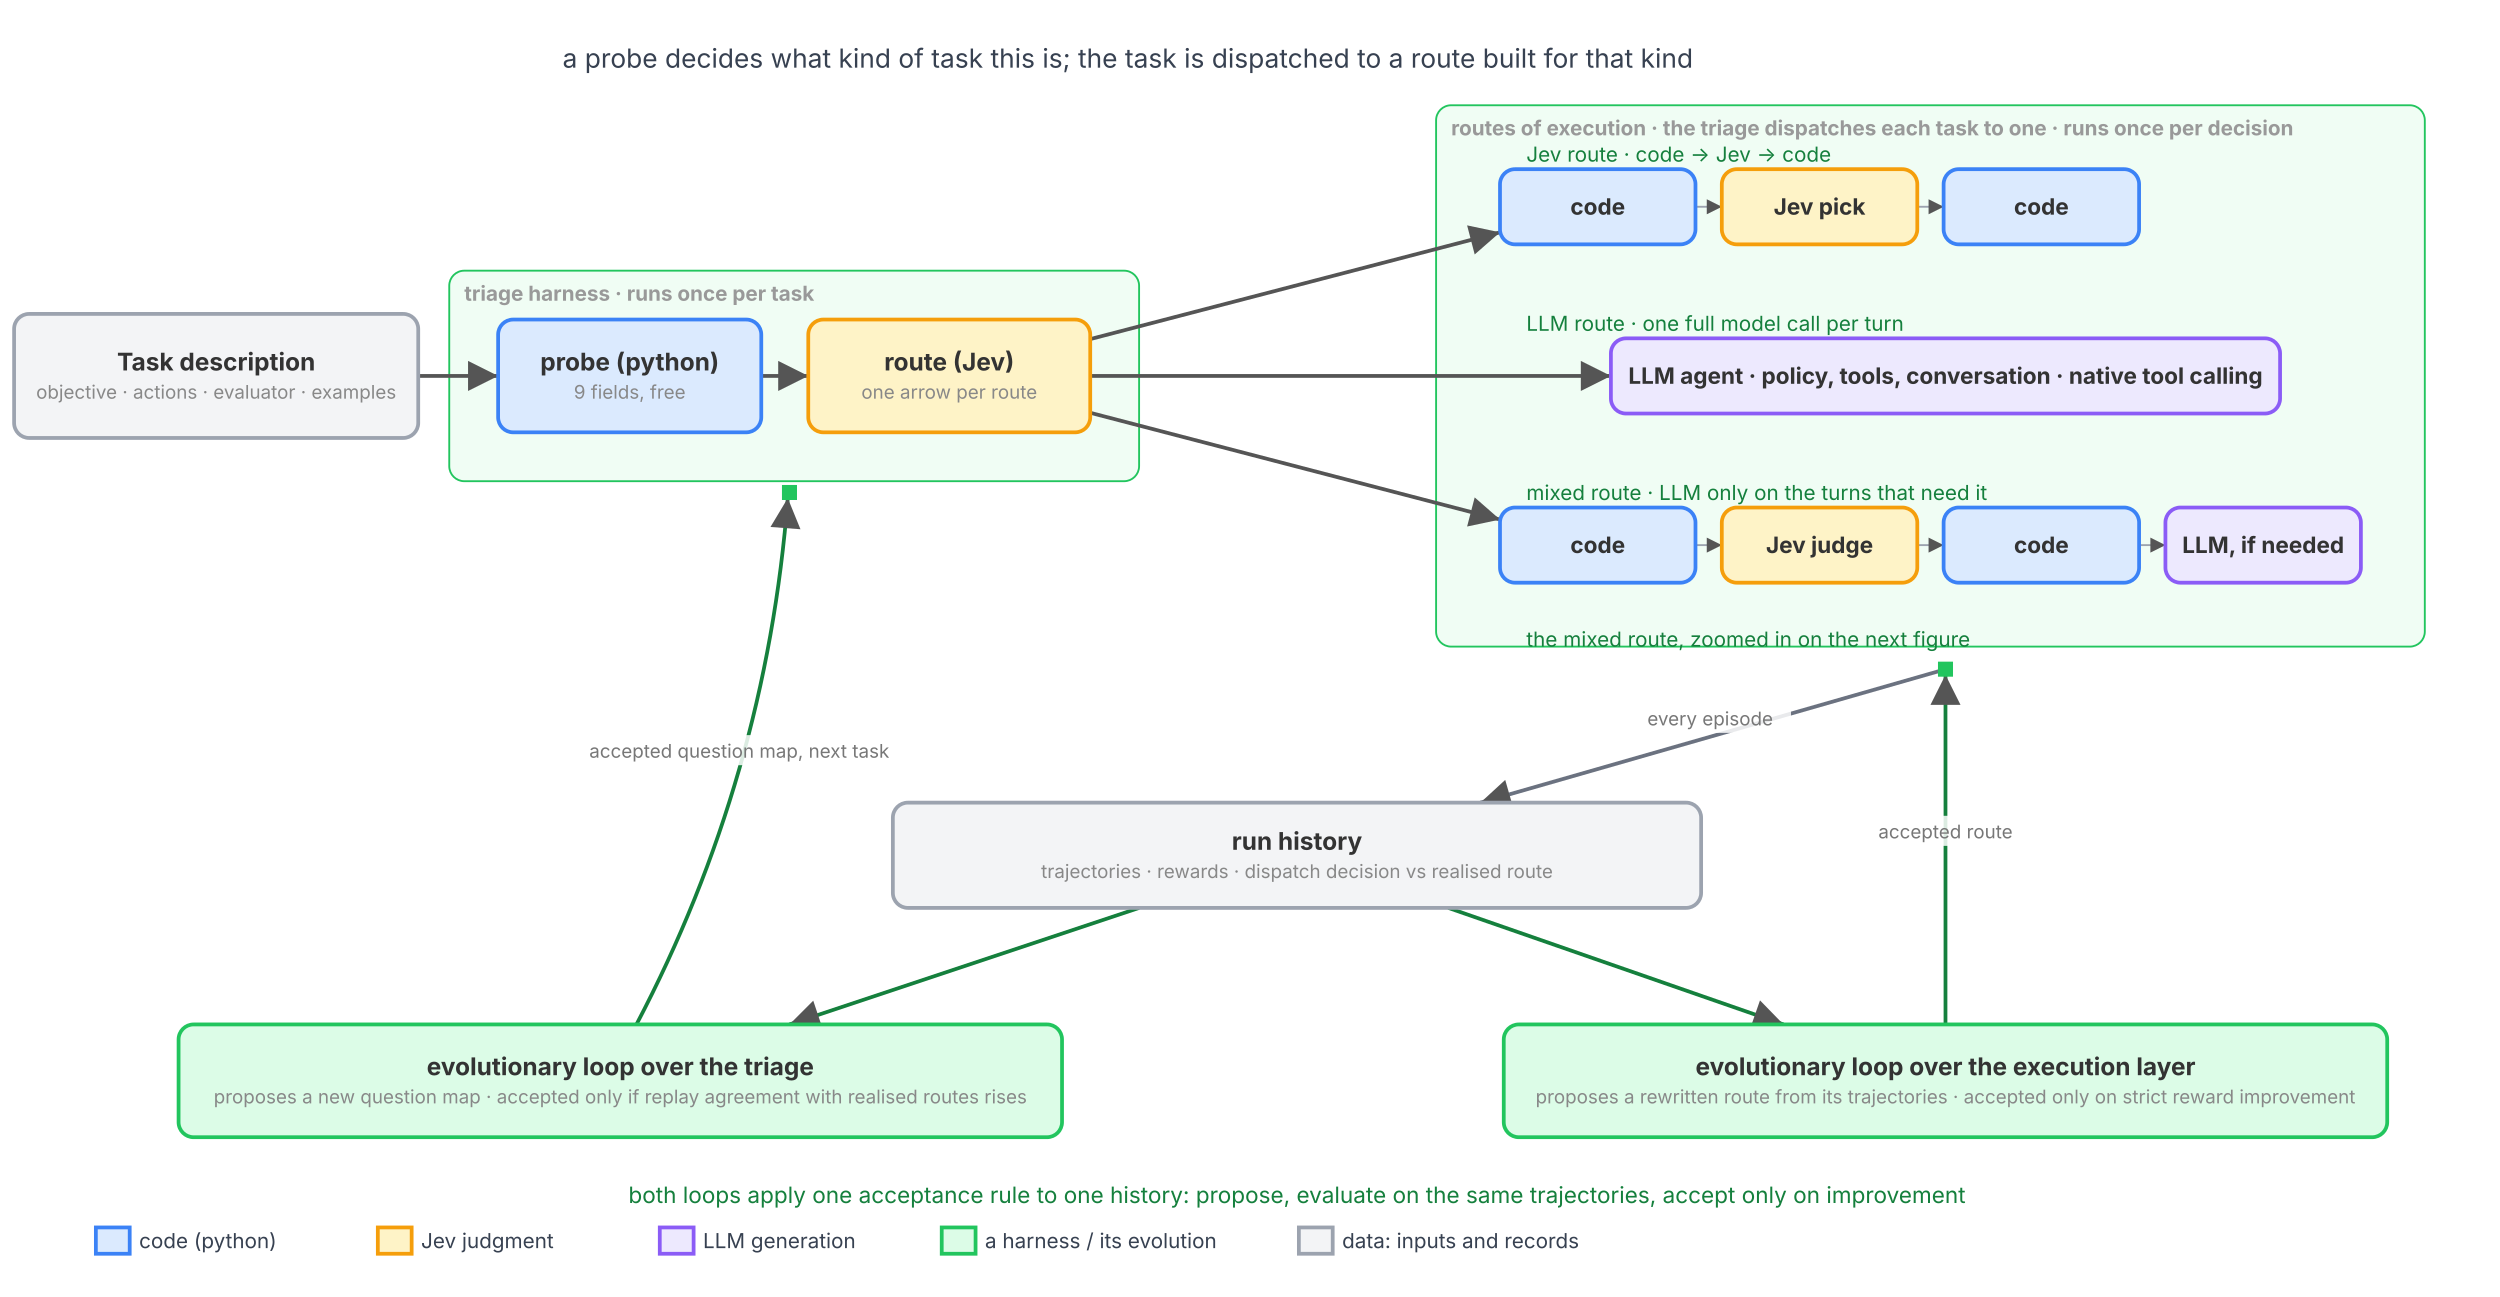
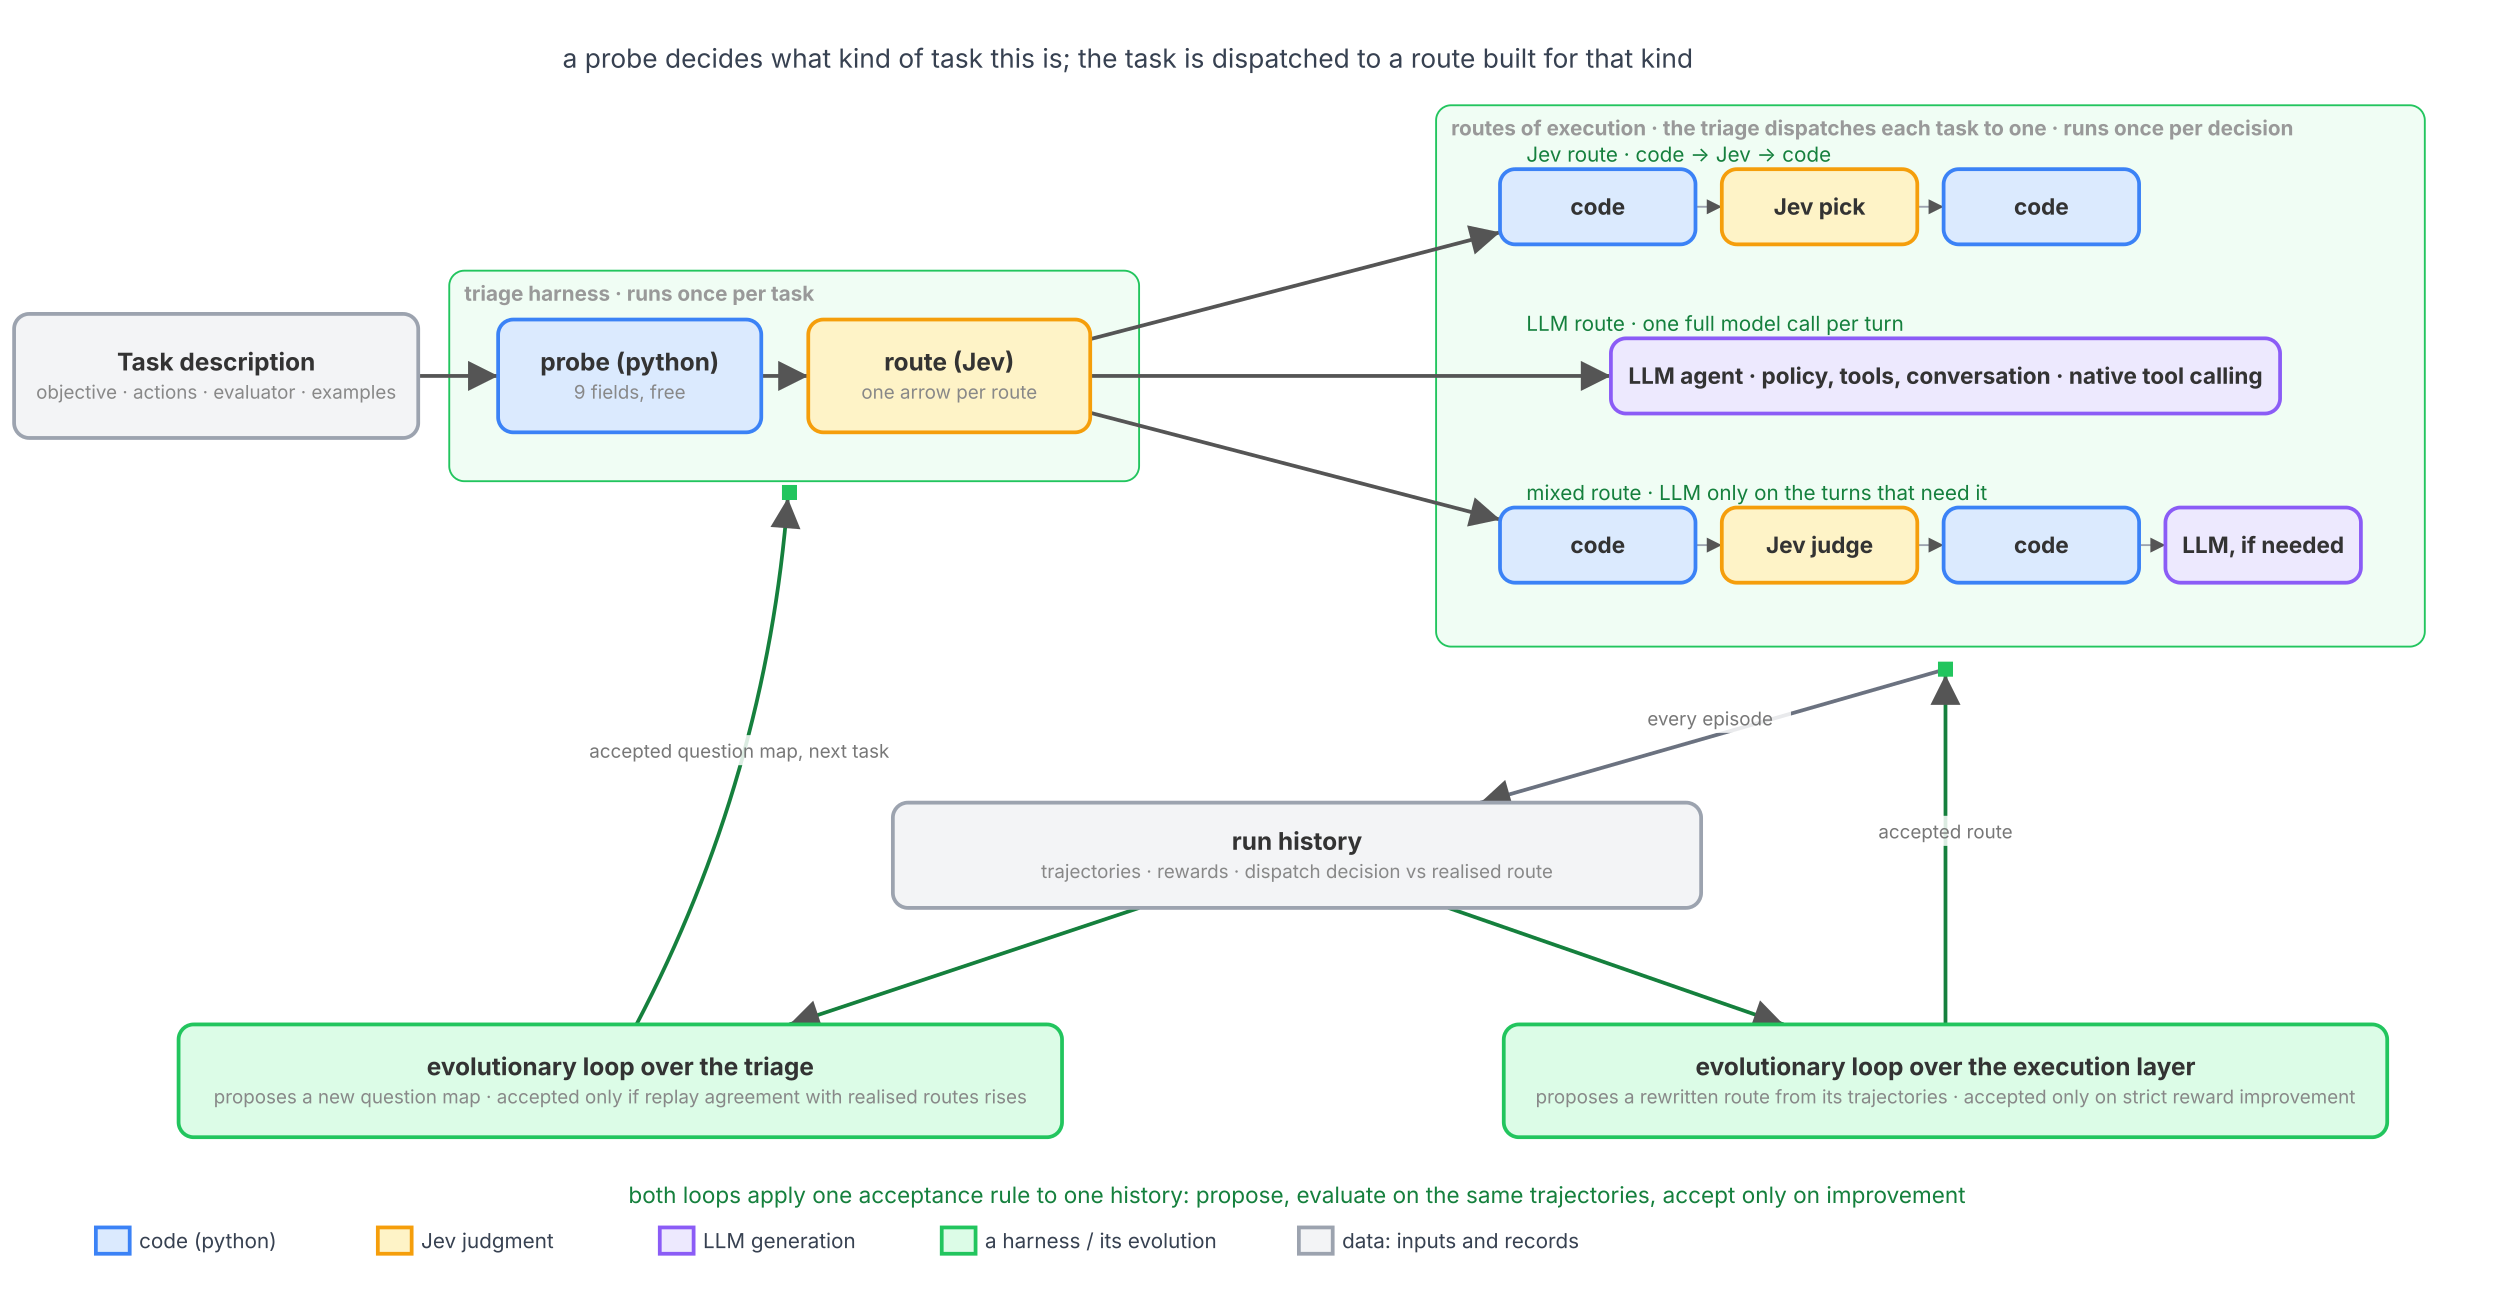
<svg xmlns="http://www.w3.org/2000/svg" font-family="Inter, Helvetica, Arial, sans-serif" height="690" viewBox="0 0 1330 690" width="1330">
  <rect fill="#FFFFFF" height="690" width="1330" />
  <defs>
    <marker id="arrow-default" markerHeight="10" markerUnits="strokeWidth" markerWidth="10" orient="auto" refX="8" refY="4">
      <polygon fill="#555555" points="0 0, 8 4, 0 8" />
    </marker>
    <marker id="arrow-c0" markerHeight="10" markerUnits="strokeWidth" markerWidth="10" orient="auto" refX="8" refY="4">
      <polygon fill="#2563EB" points="0 0, 8 4, 0 8" />
    </marker>
    <marker id="arrow-c1" markerHeight="10" markerUnits="strokeWidth" markerWidth="10" orient="auto" refX="8" refY="4">
      <polygon fill="#10B981" points="0 0, 8 4, 0 8" />
    </marker>
    <marker id="arrow-c2" markerHeight="10" markerUnits="strokeWidth" markerWidth="10" orient="auto" refX="8" refY="4">
      <polygon fill="#7C3AED" points="0 0, 8 4, 0 8" />
    </marker>
    <marker id="arrow-c3" markerHeight="10" markerUnits="strokeWidth" markerWidth="10" orient="auto" refX="8" refY="4">
      <polygon fill="#EA580C" points="0 0, 8 4, 0 8" />
    </marker>
    <marker id="arrow-c4" markerHeight="10" markerUnits="strokeWidth" markerWidth="10" orient="auto" refX="8" refY="4">
      <polygon fill="#C62828" points="0 0, 8 4, 0 8" />
    </marker>
    <marker id="arrow-c5" markerHeight="10" markerUnits="strokeWidth" markerWidth="10" orient="auto" refX="8" refY="4">
      <polygon fill="#0D47A1" points="0 0, 8 4, 0 8" />
    </marker>
    <marker id="arrow-c6" markerHeight="10" markerUnits="strokeWidth" markerWidth="10" orient="auto" refX="8" refY="4">
      <polygon fill="#1B5E20" points="0 0, 8 4, 0 8" />
    </marker>
    <marker id="arrow-c7" markerHeight="10" markerUnits="strokeWidth" markerWidth="10" orient="auto" refX="8" refY="4">
      <polygon fill="#4A148C" points="0 0, 8 4, 0 8" />
    </marker>
    <marker id="arrow-c8" markerHeight="10" markerUnits="strokeWidth" markerWidth="10" orient="auto" refX="8" refY="4">
      <polygon fill="#BF360C" points="0 0, 8 4, 0 8" />
    </marker>
    <marker id="arrow-c9" markerHeight="10" markerUnits="strokeWidth" markerWidth="10" orient="auto" refX="8" refY="4">
      <polygon fill="#37474F" points="0 0, 8 4, 0 8" />
    </marker>
  </defs>
  <rect fill="#F0FDF4" height="112.0" rx="8" stroke="#22C55E" stroke-width="1" width="367.0" x="239.0" y="144.0" />
  <text fill="#999999" font-size="11" font-weight="bold" x="247.0" y="160.0">triage harness · runs once per task</text>
  <rect fill="#F0FDF4" height="288.0" rx="8" stroke="#22C55E" stroke-width="1" width="526.0" x="764.0" y="56.0" />
  <text fill="#999999" font-size="11" font-weight="bold" x="772.0" y="72.0">routes of execution · the triage dispatches each task to one · runs once per decision</text>
  <path d="M 222.5,200.0 L 265.0,200.0" fill="none" marker-end="url(#arrow-default)" stroke="#555555" stroke-width="2" />
  <path d="M 405.0,200.0 L 430.0,200.0" fill="none" marker-end="url(#arrow-default)" stroke="#555555" stroke-width="2" />
  <path d="M 580.0,180.4 L 798.0,123.6" fill="none" marker-end="url(#arrow-default)" stroke="#555555" stroke-width="2" />
  <path d="M 580.0,200.0 L 857.0,200.0" fill="none" marker-end="url(#arrow-default)" stroke="#555555" stroke-width="2" />
  <path d="M 580.0,219.6 L 798.0,276.4" fill="none" marker-end="url(#arrow-default)" stroke="#555555" stroke-width="2" />
  <path d="M 902.0,110.0 L 916.0,110.0" fill="none" marker-end="url(#arrow-default)" stroke="#9CA3AF" stroke-width="1" />
  <path d="M 1020.0,110.0 L 1034.0,110.0" fill="none" marker-end="url(#arrow-default)" stroke="#9CA3AF" stroke-width="1" />
  <path d="M 902.0,290.0 L 916.0,290.0" fill="none" marker-end="url(#arrow-default)" stroke="#9CA3AF" stroke-width="1" />
  <path d="M 1020.0,290.0 L 1034.0,290.0" fill="none" marker-end="url(#arrow-default)" stroke="#9CA3AF" stroke-width="1" />
  <path d="M 1138.0,290.0 L 1152.0,290.0" fill="none" marker-end="url(#arrow-default)" stroke="#9CA3AF" stroke-width="1" />
  <path d="M 1032.0,356.9 L 787.6,427.0" fill="none" marker-end="url(#arrow-default)" stroke="#6B7280" stroke-width="2" />
  <rect fill="#FFFFFF" height="16" opacity="0.85" rx="3" width="86.0" x="866.8" y="373.9" />
  <text fill="#777777" font-size="10" text-anchor="middle" x="909.8" y="385.9">every episode</text>
  <path d="M 770.5,483.0 L 948.8,545.0" fill="none" marker-end="url(#arrow-default)" stroke="#15803D" stroke-width="2" />
  <path d="M 1035.0,545.0 L 1035.0,359.0" fill="none" marker-end="url(#arrow-default)" stroke="#15803D" stroke-width="2" />
  <rect fill="#FFFFFF" height="16" opacity="0.85" rx="3" width="92.0" x="989.0" y="434.0" />
  <text fill="#777777" font-size="10" text-anchor="middle" x="1035.0" y="446.0">accepted route</text>
  <path d="M 606.0,483.0 L 420.0,545.0" fill="none" marker-end="url(#arrow-default)" stroke="#15803D" stroke-width="2" />
  <path d="M 338.6,545.0 Q 407.7,413.3 419.1,265.0" fill="none" marker-end="url(#arrow-default)" stroke="#15803D" stroke-width="2" />
  <rect fill="#FFFFFF" height="16" opacity="0.85" rx="3" width="200.0" x="293.3" y="391.1" />
  <text fill="#777777" font-size="10" text-anchor="middle" x="393.3" y="403.1">accepted question map, next task</text>
  <rect fill="#F3F4F6" height="66.0" rx="8" stroke="#9CA3AF" stroke-width="2" width="215.0" x="7.5" y="167.0" />
  <text fill="#333333" font-size="13" font-weight="bold" text-anchor="middle" x="115.0" y="197.1">Task description</text>
  <text fill="#888888" font-size="10" text-anchor="middle" x="115.0" y="212.1">objective · actions · evaluator · examples</text>
  <rect fill="#DBEAFE" height="60.0" rx="8" stroke="#3B82F6" stroke-width="2" width="140.0" x="265.0" y="170.0" />
  <text fill="#333333" font-size="13" font-weight="bold" text-anchor="middle" x="335.0" y="197.1">probe (python)</text>
  <text fill="#888888" font-size="10" text-anchor="middle" x="335.0" y="212.1">9 fields, free</text>
  <rect fill="#FEF3C7" height="60.0" rx="8" stroke="#F59E0B" stroke-width="2" width="150.0" x="430.0" y="170.0" />
  <text fill="#333333" font-size="13" font-weight="bold" text-anchor="middle" x="505.0" y="197.1">route (Jev)</text>
  <text fill="#888888" font-size="10" text-anchor="middle" x="505.0" y="212.1">one arrow per route</text>
  <rect fill="#DBEAFE" height="40.0" rx="8" stroke="#3B82F6" stroke-width="2" width="104.0" x="798.0" y="90.0" />
  <text fill="#333333" font-size="12" font-weight="bold" text-anchor="middle" x="850.0" y="114.2">code</text>
  <rect fill="#FEF3C7" height="40.0" rx="8" stroke="#F59E0B" stroke-width="2" width="104.0" x="916.0" y="90.0" />
  <text fill="#333333" font-size="12" font-weight="bold" text-anchor="middle" x="968.0" y="114.2">Jev pick</text>
  <rect fill="#DBEAFE" height="40.0" rx="8" stroke="#3B82F6" stroke-width="2" width="104.0" x="1034.0" y="90.0" />
  <text fill="#333333" font-size="12" font-weight="bold" text-anchor="middle" x="1086.0" y="114.2">code</text>
  <rect fill="#EDE9FE" height="40.0" rx="8" stroke="#8B5CF6" stroke-width="2" width="356.0" x="857.0" y="180.0" />
  <text fill="#333333" font-size="12" font-weight="bold" text-anchor="middle" x="1035.0" y="204.2">LLM agent · policy, tools, conversation · native tool calling</text>
  <rect fill="#DBEAFE" height="40.0" rx="8" stroke="#3B82F6" stroke-width="2" width="104.0" x="798.0" y="270.0" />
  <text fill="#333333" font-size="12" font-weight="bold" text-anchor="middle" x="850.0" y="294.2">code</text>
  <rect fill="#FEF3C7" height="40.0" rx="8" stroke="#F59E0B" stroke-width="2" width="104.0" x="916.0" y="270.0" />
  <text fill="#333333" font-size="12" font-weight="bold" text-anchor="middle" x="968.0" y="294.2">Jev judge</text>
  <rect fill="#DBEAFE" height="40.0" rx="8" stroke="#3B82F6" stroke-width="2" width="104.0" x="1034.0" y="270.0" />
  <text fill="#333333" font-size="12" font-weight="bold" text-anchor="middle" x="1086.0" y="294.2">code</text>
  <rect fill="#EDE9FE" height="40.0" rx="8" stroke="#8B5CF6" stroke-width="2" width="104.0" x="1152.0" y="270.0" />
  <text fill="#333333" font-size="12" font-weight="bold" text-anchor="middle" x="1204.0" y="294.2">LLM, if needed</text>
  <rect fill="#22C55E" height="6.0" rx="0" stroke="#22C55E" stroke-width="2" width="6.0" x="1032.0" y="353.0" />
  <text fill="#333333" font-size="13" font-weight="bold" text-anchor="middle" x="1035.0" y="360.6"> </text>
  <rect fill="#22C55E" height="6.0" rx="0" stroke="#22C55E" stroke-width="2" width="6.0" x="417.0" y="259.0" />
  <text fill="#333333" font-size="13" font-weight="bold" text-anchor="middle" x="420.0" y="266.6"> </text>
  <rect fill="#F3F4F6" height="56.0" rx="8" stroke="#9CA3AF" stroke-width="2" width="430.0" x="475.0" y="427.0" />
  <text fill="#333333" font-size="13" font-weight="bold" text-anchor="middle" x="690.0" y="452.1">run history</text>
  <text fill="#888888" font-size="10" text-anchor="middle" x="690.0" y="467.1">trajectories · rewards · dispatch decision vs realised route</text>
  <rect fill="#DCFCE7" height="60.0" rx="8" stroke="#22C55E" stroke-width="2" width="470.0" x="800.0" y="545.0" />
  <text fill="#333333" font-size="13" font-weight="bold" text-anchor="middle" x="1035.0" y="572.0">evolutionary loop over the execution layer</text>
  <text fill="#888888" font-size="10" text-anchor="middle" x="1035.0" y="587.0">proposes a rewritten route from its trajectories · accepted only on strict reward improvement</text>
  <rect fill="#DCFCE7" height="60.0" rx="8" stroke="#22C55E" stroke-width="2" width="470.0" x="95.0" y="545.0" />
  <text fill="#333333" font-size="13" font-weight="bold" text-anchor="middle" x="330.0" y="572.0">evolutionary loop over the triage</text>
  <text fill="#888888" font-size="10" text-anchor="middle" x="330.0" y="587.0">proposes a new question map · accepted only if replay agreement with realised routes rises</text>
  <rect fill="#DBEAFE" height="14.0" rx="0" stroke="#3B82F6" stroke-width="2" width="18.0" x="51.0" y="653.0" />
  <text fill="#333333" font-size="13" font-weight="bold" text-anchor="middle" x="60.0" y="664.5"> </text>
  <rect fill="#FEF3C7" height="14.0" rx="0" stroke="#F59E0B" stroke-width="2" width="18.0" x="201.0" y="653.0" />
  <text fill="#333333" font-size="13" font-weight="bold" text-anchor="middle" x="210.0" y="664.5"> </text>
  <rect fill="#EDE9FE" height="14.0" rx="0" stroke="#8B5CF6" stroke-width="2" width="18.0" x="351.0" y="653.0" />
  <text fill="#333333" font-size="13" font-weight="bold" text-anchor="middle" x="360.0" y="664.5"> </text>
  <rect fill="#DCFCE7" height="14.0" rx="0" stroke="#22C55E" stroke-width="2" width="18.0" x="501.0" y="653.0" />
  <text fill="#333333" font-size="13" font-weight="bold" text-anchor="middle" x="510.0" y="664.5"> </text>
  <rect fill="#F3F4F6" height="14.0" rx="0" stroke="#9CA3AF" stroke-width="2" width="18.0" x="691.0" y="653.0" />
  <text fill="#333333" font-size="13" font-weight="bold" text-anchor="middle" x="700.0" y="664.5"> </text>
  <text fill="#15803D" font-size="11" text-anchor="start" x="812.0" y="86.0">Jev route · code → Jev → code</text>
  <text fill="#15803D" font-size="11" text-anchor="start" x="812.0" y="176.0">LLM route · one full model call per turn</text>
  <text fill="#15803D" font-size="11" text-anchor="start" x="812.0" y="266.0">mixed route · LLM only on the turns that need it</text>
  <text fill="#374151" font-size="11" text-anchor="start" x="74.0" y="664.0">code (python)</text>
  <text fill="#374151" font-size="11" text-anchor="start" x="224.0" y="664.0">Jev judgment</text>
  <text fill="#374151" font-size="11" text-anchor="start" x="374.0" y="664.0">LLM generation</text>
  <text fill="#374151" font-size="11" text-anchor="start" x="524.0" y="664.0">a harness / its evolution</text>
  <text fill="#374151" font-size="11" text-anchor="start" x="714.0" y="664.0">data: inputs and records</text>
  <text fill="#374151" font-size="14" text-anchor="middle" x="600.0" y="36.0">a probe decides what kind of task this is; the task is dispatched to a route built for that kind</text>
-   <text fill="#15803D" font-size="11" text-anchor="start" x="812.0" y="344.0">the mixed route, zoomed in on the next figure</text>
  <text fill="#15803D" font-size="12" text-anchor="middle" x="690.0" y="640.0">both loops apply one acceptance rule to one history: propose, evaluate on the same trajectories, accept only on improvement</text>
</svg>
